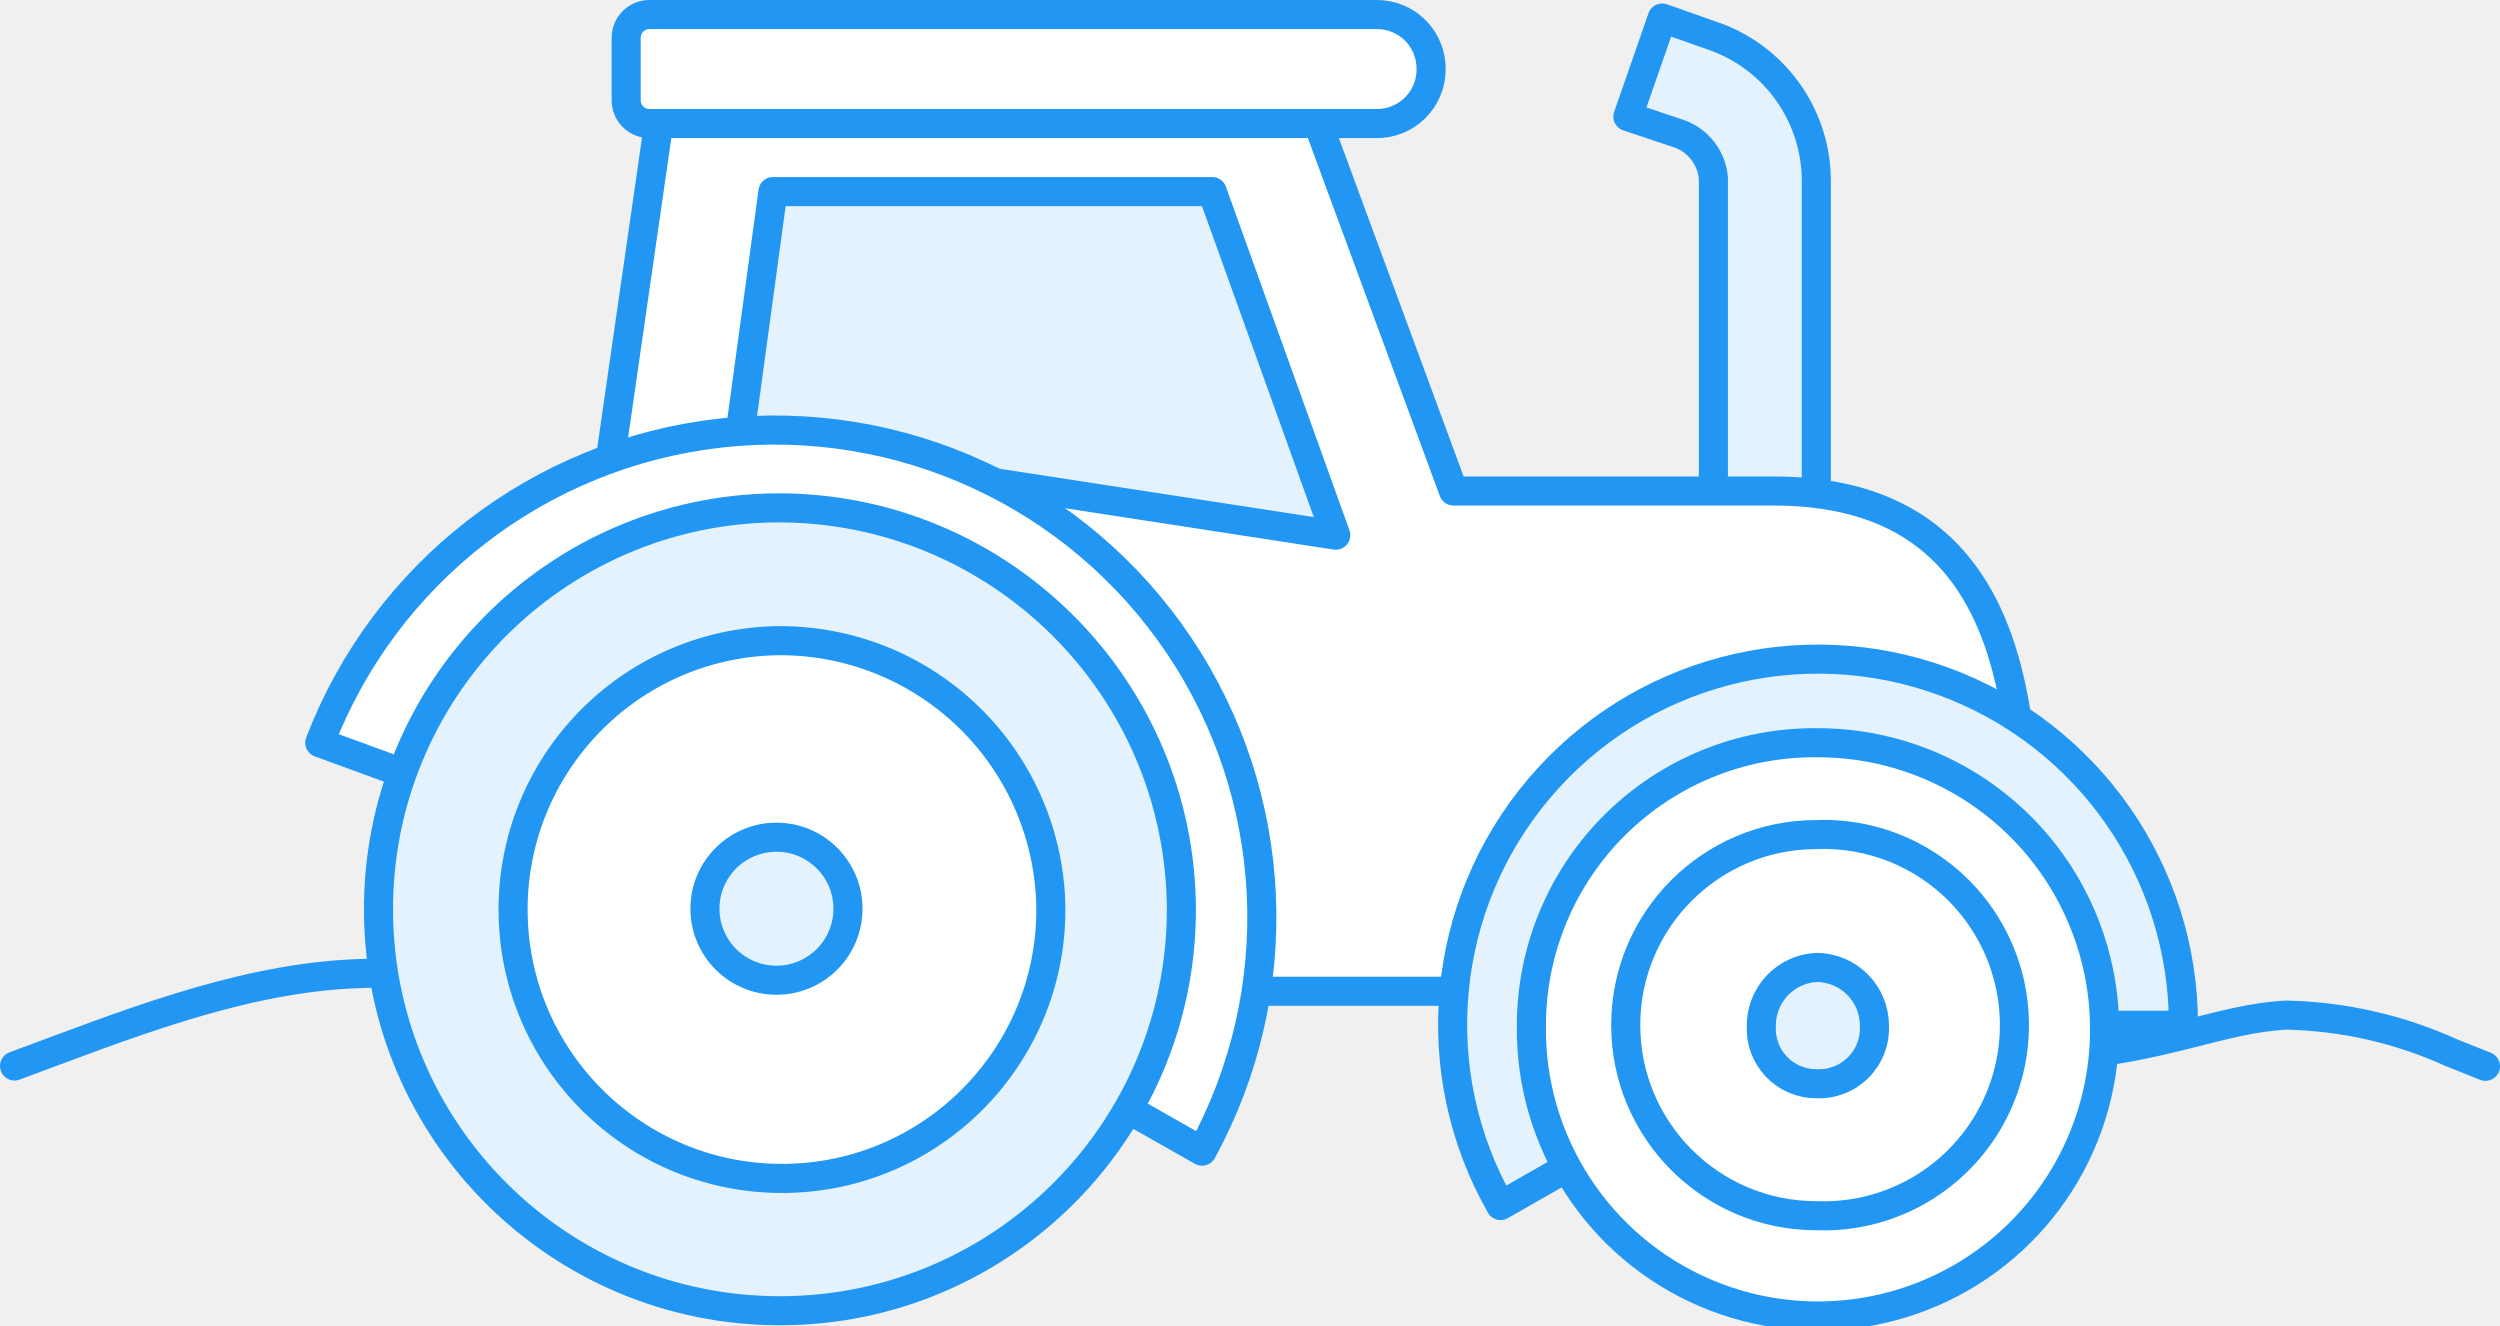
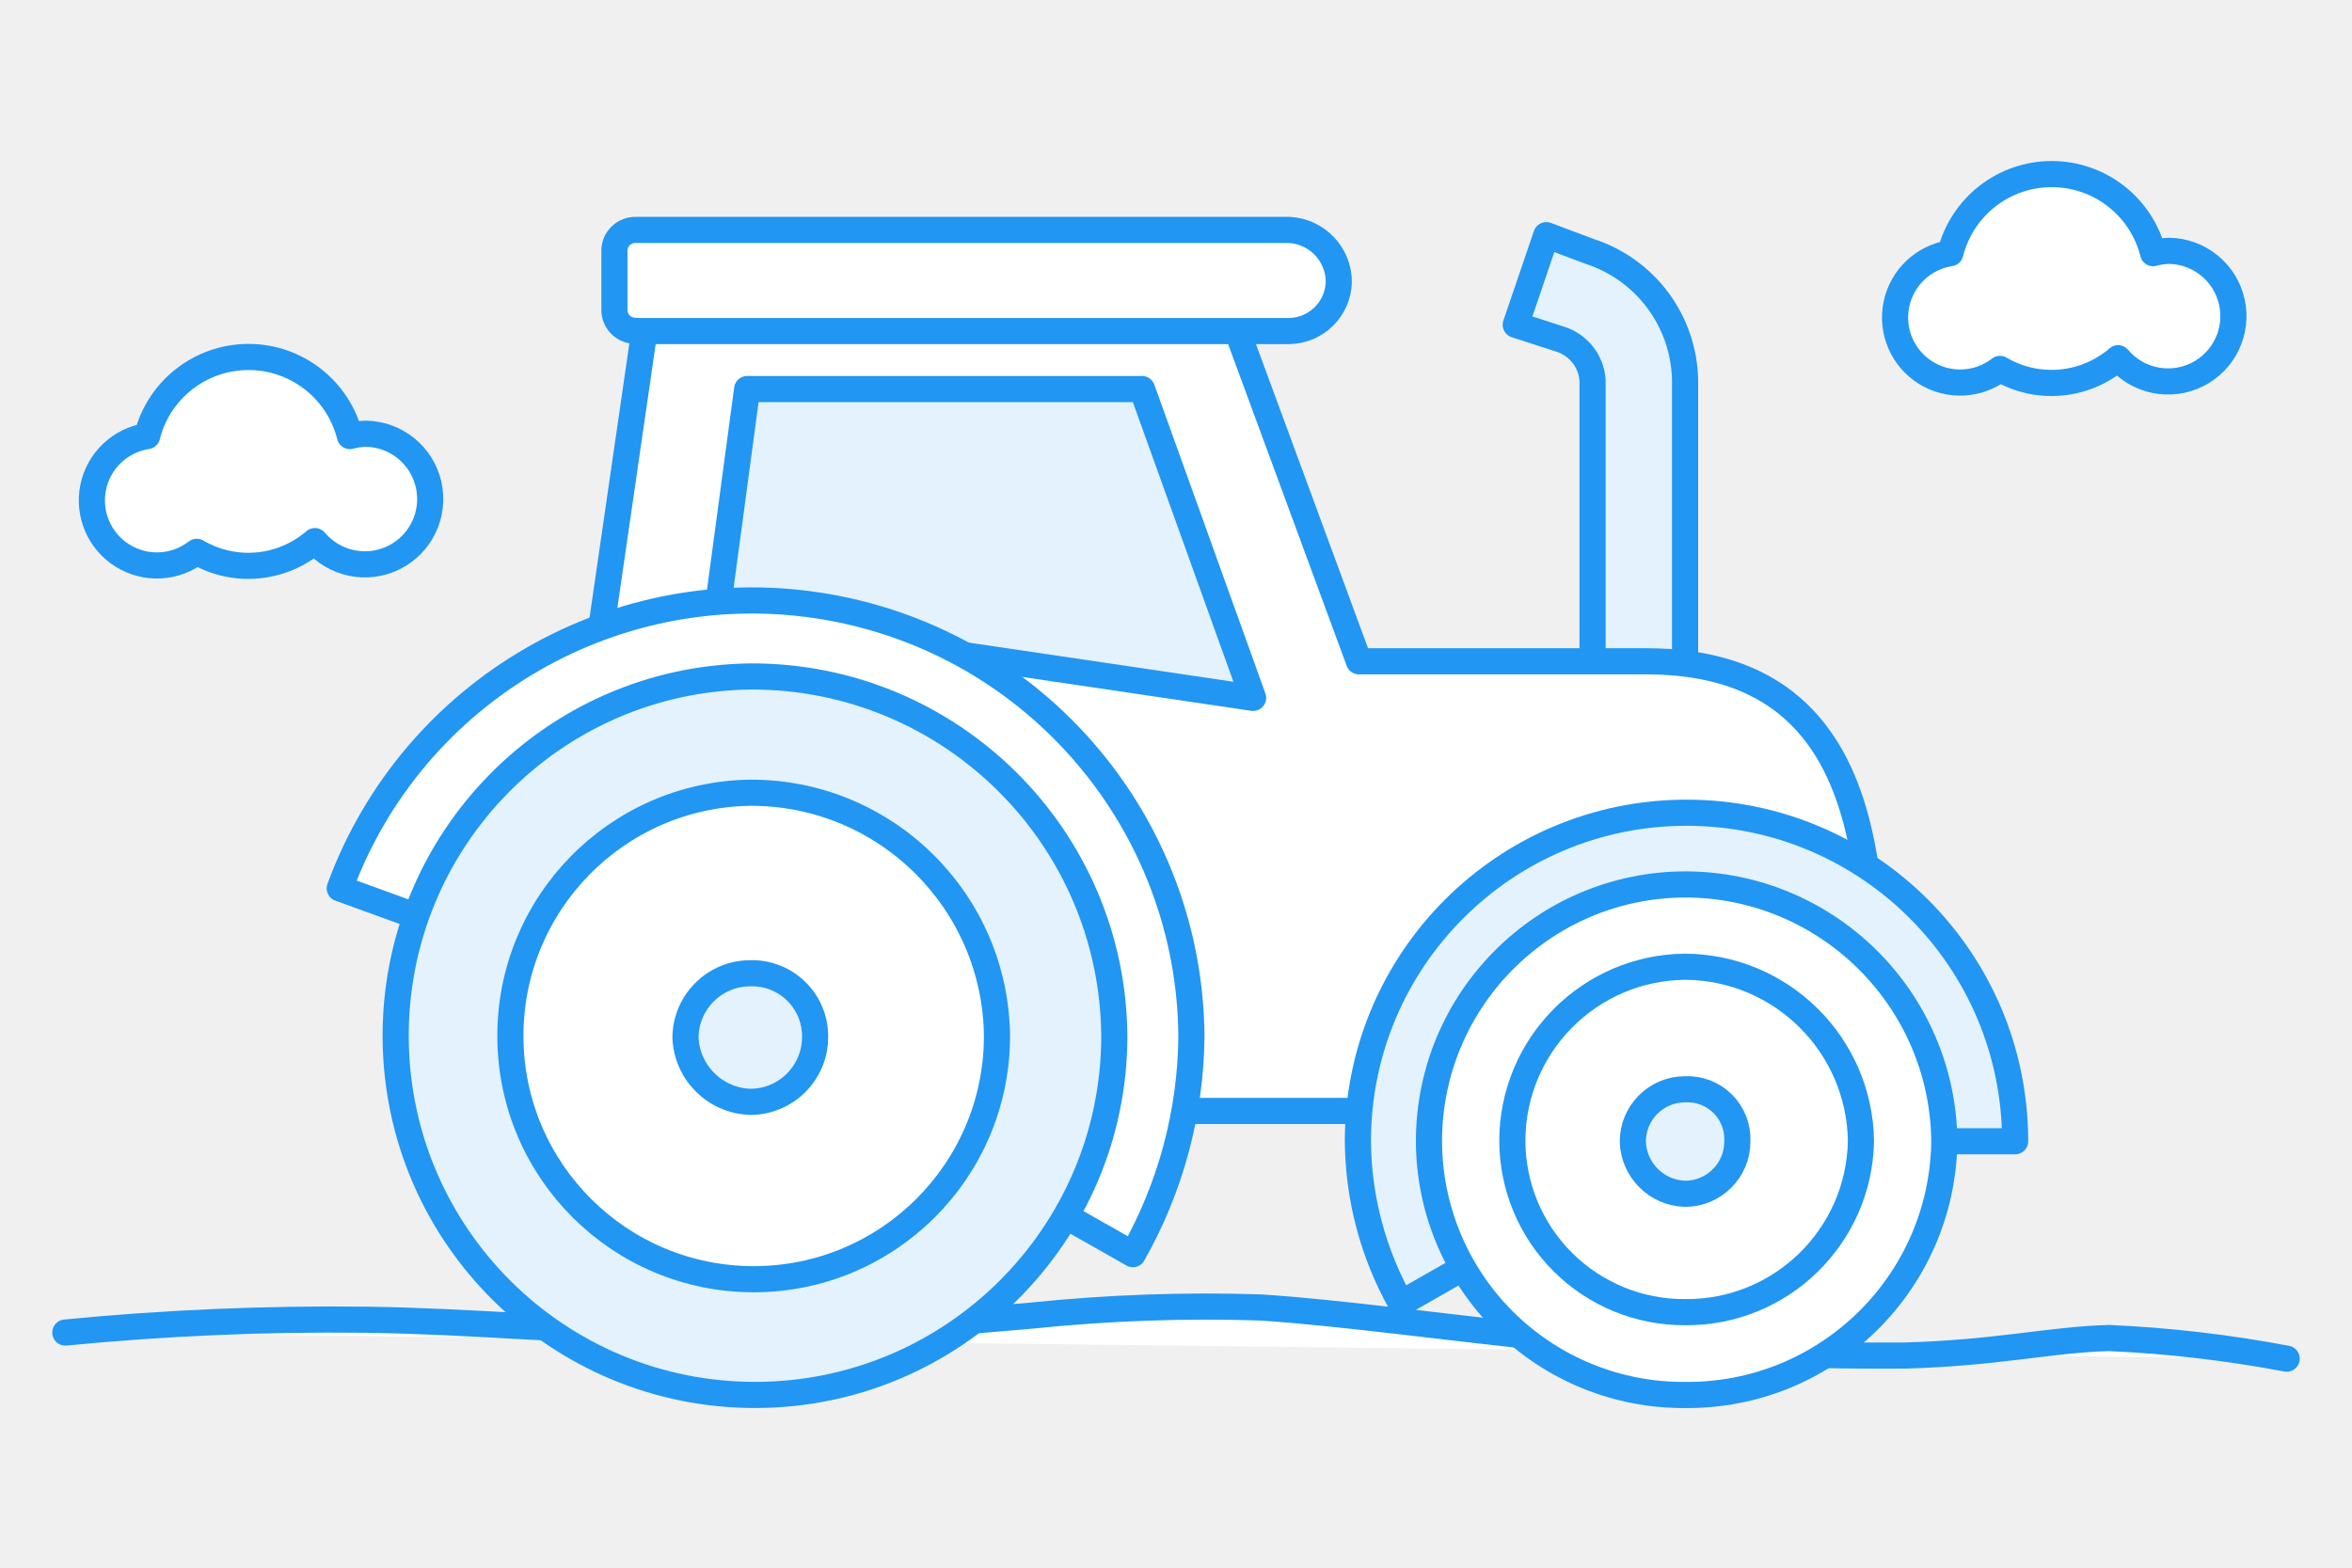
- <svg xmlns="http://www.w3.org/2000/svg" width="86" height="45.59" viewBox="0 0 86 45.59">
-   <defs>
-     <clipPath id="6d29ce96-fe5e-4613-a9a7-c5b8e2ac3f24" transform="translate(-2 -7.2)">
-       <rect width="90" height="60" style="fill:none" />
-     </clipPath>
-   </defs>
-   <g id="3f6e2f15-6655-4e9b-8566-65eb6481d289" data-name="Слой 2">
-     <g id="85037a5d-2f3b-41e7-95a0-056475c5584c" data-name="Слой 1">
-       <g style="clip-path:url(#6d29ce96-fe5e-4613-a9a7-c5b8e2ac3f24)">
-         <path d="M2.5,43.87c3.78-1.4,7.56-2.93,11.45-3.16s8.15.82,12.63.82a68.6,68.6,0,0,0,12.87-1.4c3.54-.7,5.67-1.17,8.74-.7s7.08,1.76,11.57,2.69a49.12,49.12,0,0,0,13.1,1.4c3.54-.23,5.55-1.29,7.79-1.4a14.43,14.43,0,0,1,5.67,1.29l1.18.47" transform="translate(-2 -7.2)" style="fill:none;stroke:#2196f3;stroke-linecap:round;stroke-linejoin:round;fill-rule:evenodd" />
-         <path d="M60.82,8.4a5.28,5.28,0,0,1,3.66,4.92V26.66H60.94V13.32a1.78,1.78,0,0,0-1.18-1.52L58,11.21l1.18-3.39Z" transform="translate(-2 -7.2)" style="fill:#e3f2fd;stroke:#2196f3;stroke-linecap:round;stroke-linejoin:round;fill-rule:evenodd" />
-         <path d="M24.93,9.58H46.65L52,24.09h11c9.92,0,8.62,10.53,8.62,17.21H22.33V27.6Z" transform="translate(-2 -7.2)" style="fill:#fff;stroke:#2196f3;stroke-linecap:round;stroke-linejoin:round;fill-rule:evenodd" />
-         <polygon points="26.59 6.59 25.41 15.25 45.95 18.41 41.7 6.59 26.59 6.59" style="fill:#e3f2fd;stroke:#2196f3;stroke-linecap:round;stroke-linejoin:round;fill-rule:evenodd" />
-         <path d="M24.34,11.45h25a1.86,1.86,0,0,0,1.89-1.87h0A1.86,1.86,0,0,0,49.37,7.7h-25a.8.8,0,0,0-.83.82v2.11a.8.8,0,0,0,.83.82Z" transform="translate(-2 -7.2)" style="fill:#fff;stroke:#2196f3;stroke-linecap:round;stroke-linejoin:round;fill-rule:evenodd" />
-         <path d="M28.71,38.49,43.35,46.8A16.76,16.76,0,1,0,13,32.75Z" transform="translate(-2 -7.2)" style="fill:#fff;stroke:#2196f3;stroke-linecap:round;stroke-linejoin:round;fill-rule:evenodd" />
-         <path d="M28.71,24.67A13.81,13.81,0,1,0,42.64,38.49,13.87,13.87,0,0,0,28.71,24.67Z" transform="translate(-2 -7.2)" style="fill:#e3f2fd;stroke:#2196f3;stroke-linecap:round;stroke-linejoin:round;fill-rule:evenodd" />
-         <path d="M28.71,29.24a9.25,9.25,0,1,0,9.44,9.25,9.31,9.31,0,0,0-9.44-9.25Z" transform="translate(-2 -7.2)" style="fill:#fff;stroke:#2196f3;stroke-linecap:round;stroke-linejoin:round;fill-rule:evenodd" />
-         <path d="M64.48,42.47H77.11a12.57,12.57,0,1,0-23.49,6.2Z" transform="translate(-2 -7.2)" style="fill:#e3f2fd;stroke:#2196f3;stroke-linecap:round;stroke-linejoin:round;fill-rule:evenodd" />
-         <path d="M64.48,32.75a9.73,9.73,0,0,0-9.8,9.71,9.86,9.86,0,1,0,9.8-9.71Z" transform="translate(-2 -7.2)" style="fill:#fff;stroke:#2196f3;stroke-linecap:round;stroke-linejoin:round;fill-rule:evenodd" />
-         <path d="M64.48,35.91a6.55,6.55,0,1,0,0,13.11,6.56,6.56,0,1,0,0-13.11Z" transform="translate(-2 -7.2)" style="fill:#fff;stroke:#2196f3;stroke-linecap:round;stroke-linejoin:round;fill-rule:evenodd" />
-         <path d="M28.71,36a2.46,2.46,0,1,0,0,4.92,2.46,2.46,0,1,0,0-4.92Z" transform="translate(-2 -7.2)" style="fill:#e3f2fd;stroke:#2196f3;stroke-linecap:round;stroke-linejoin:round;fill-rule:evenodd" />
-         <path d="M64.48,40.48a2,2,0,0,0-1.89,2,1.89,1.89,0,0,0,1.89,2,1.91,1.91,0,0,0,2-2,2,2,0,0,0-2-2Z" transform="translate(-2 -7.2)" style="fill:#e3f2fd;stroke:#2196f3;stroke-linecap:round;stroke-linejoin:round;fill-rule:evenodd" />
-       </g>
-     </g>
+ <svg xmlns="http://www.w3.org/2000/svg" viewBox="0 0 90 60">
+   <g id="fcc9e9e8-a771-4c37-a334-d3ebe945c373" data-name="solutions-7">
+     <path d="M2.5,51A105.67,105.67,0,0,1,14,50.51c4,.05,8.15.46,12.63.51s9.33-.36,12.87-.67a64.77,64.77,0,0,1,8.74-.31c3.07.2,7.08.77,11.57,1.23a122.41,122.41,0,0,0,13.1.61c3.54-.1,5.55-.61,7.79-.67A48,48,0,0,1,87.5,52" style="fill:#fff;stroke:#2196f3;stroke-linecap:round;stroke-linejoin:round;fill-rule:evenodd" />
+     <path d="M60.82,9.62a5.28,5.28,0,0,1,3.66,4.92V27.88H60.94V14.54A1.78,1.78,0,0,0,59.76,13L58,12.43,59.17,9Z" style="fill:#e3f2fd;stroke:#2196f3;stroke-linecap:round;stroke-linejoin:round;fill-rule:evenodd" />
+     <path d="M24.93,10.79H46.65L52,25.31h11c9.92,0,8.62,10.53,8.62,17.21H22.33V28.7Z" style="fill:#fff;stroke:#2196f3;stroke-linecap:round;stroke-linejoin:round;fill-rule:evenodd" />
+     <polygon points="28.59 14.89 27.41 23.67 47.95 26.71 43.7 14.89 28.59 14.89" style="fill:#e3f2fd;stroke:#2196f3;stroke-linecap:round;stroke-linejoin:round;fill-rule:evenodd" />
+     <path d="M24.34,12.67h25a1.93,1.93,0,0,0,1.89-1.87h0a2,2,0,0,0-1.89-2h-25a.8.8,0,0,0-.83.82v2.22a.8.8,0,0,0,.83.82Z" style="fill:#fff;stroke:#2196f3;stroke-linecap:round;stroke-linejoin:round;fill-rule:evenodd" />
+     <path d="M28.71,39.7,43.35,48a17.2,17.2,0,0,0,2.24-8.31A16.81,16.81,0,0,0,13,34Z" style="fill:#fff;stroke:#2196f3;stroke-linecap:round;stroke-linejoin:round;fill-rule:evenodd" />
+     <path d="M28.71,25.89A13.75,13.75,0,1,0,42.64,39.7,13.87,13.87,0,0,0,28.71,25.89Z" style="fill:#e3f2fd;stroke:#2196f3;stroke-linecap:round;stroke-linejoin:round;fill-rule:evenodd" />
+     <path d="M28.71,30.34a9.31,9.31,0,1,0,9.44,9.36,9.41,9.41,0,0,0-9.44-9.36Z" style="fill:#fff;stroke:#2196f3;stroke-linecap:round;stroke-linejoin:round;fill-rule:evenodd" />
+     <path d="M64.48,43.68H77.11a12.57,12.57,0,0,0-25.15,0,12.84,12.84,0,0,0,1.65,6.2Z" style="fill:#e3f2fd;stroke:#2196f3;stroke-linecap:round;stroke-linejoin:round;fill-rule:evenodd" />
+     <path d="M64.48,33.85a9.83,9.83,0,0,0-9.8,9.83,9.73,9.73,0,0,0,9.8,9.71,9.83,9.83,0,0,0,9.92-9.71,9.93,9.93,0,0,0-9.92-9.83Z" style="fill:#fff;stroke:#2196f3;stroke-linecap:round;stroke-linejoin:round;fill-rule:evenodd" />
+     <path d="M64.48,37a6.67,6.67,0,0,0-6.61,6.67,6.57,6.57,0,0,0,6.61,6.55,6.67,6.67,0,0,0,6.73-6.55A6.77,6.77,0,0,0,64.48,37Z" style="fill:#fff;stroke:#2196f3;stroke-linecap:round;stroke-linejoin:round;fill-rule:evenodd" />
+     <path d="M28.71,37.25a2.48,2.48,0,0,0-2.48,2.46,2.56,2.56,0,0,0,2.48,2.46,2.48,2.48,0,0,0,2.48-2.46,2.41,2.41,0,0,0-2.48-2.46Z" style="fill:#e3f2fd;stroke:#2196f3;stroke-linecap:round;stroke-linejoin:round;fill-rule:evenodd" />
+     <path d="M64.48,41.69a2,2,0,0,0-2,2,2.06,2.06,0,0,0,2,2,2,2,0,0,0,2-2,1.91,1.91,0,0,0-2-2Z" style="fill:#e3f2fd;stroke:#2196f3;stroke-linecap:round;stroke-linejoin:round;fill-rule:evenodd" />
+     <path d="M14,16.6a2.48,2.48,0,0,0-.61.09,4,4,0,0,0-7.76,0,2.49,2.49,0,1,0,1.9,4.43,3.9,3.9,0,0,0,4.52-.41A2.5,2.5,0,1,0,14,16.6Z" style="fill:#fff;stroke:#2196f3;stroke-linecap:round;stroke-linejoin:round;fill-rule:evenodd" />
+     <path d="M83,9.6a2.48,2.48,0,0,0-.61.09,4,4,0,0,0-7.76,0,2.49,2.49,0,1,0,1.9,4.43,3.9,3.9,0,0,0,4.52-.41A2.5,2.5,0,1,0,83,9.6Z" style="fill:#fff;stroke:#2196f3;stroke-linecap:round;stroke-linejoin:round;fill-rule:evenodd" />
  </g>
</svg>
